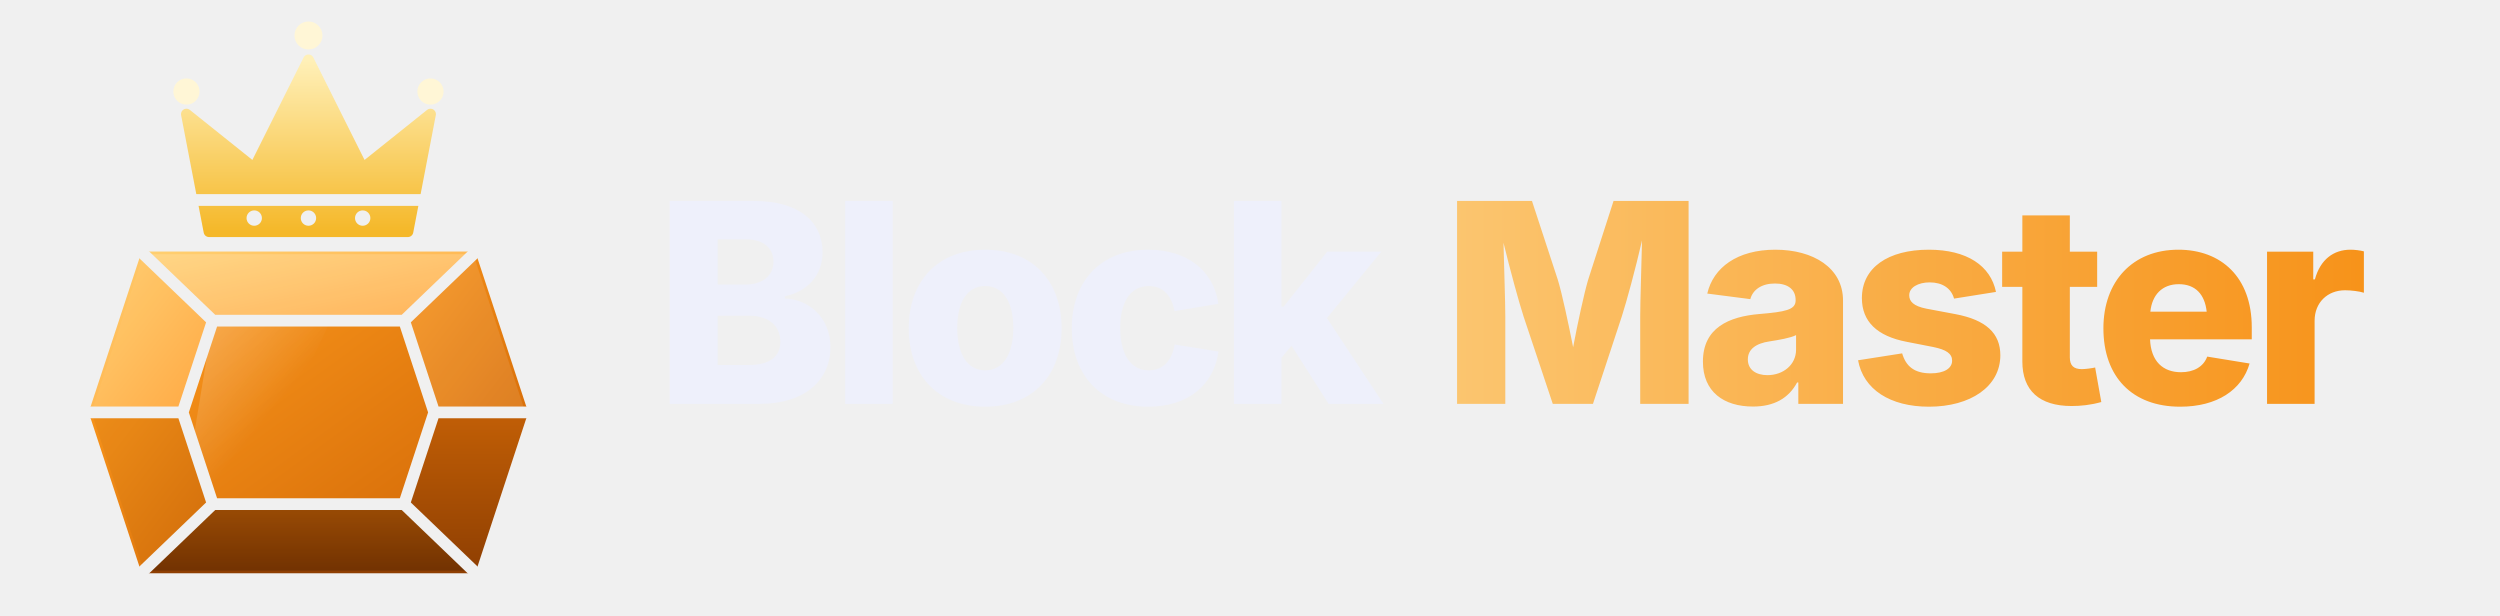
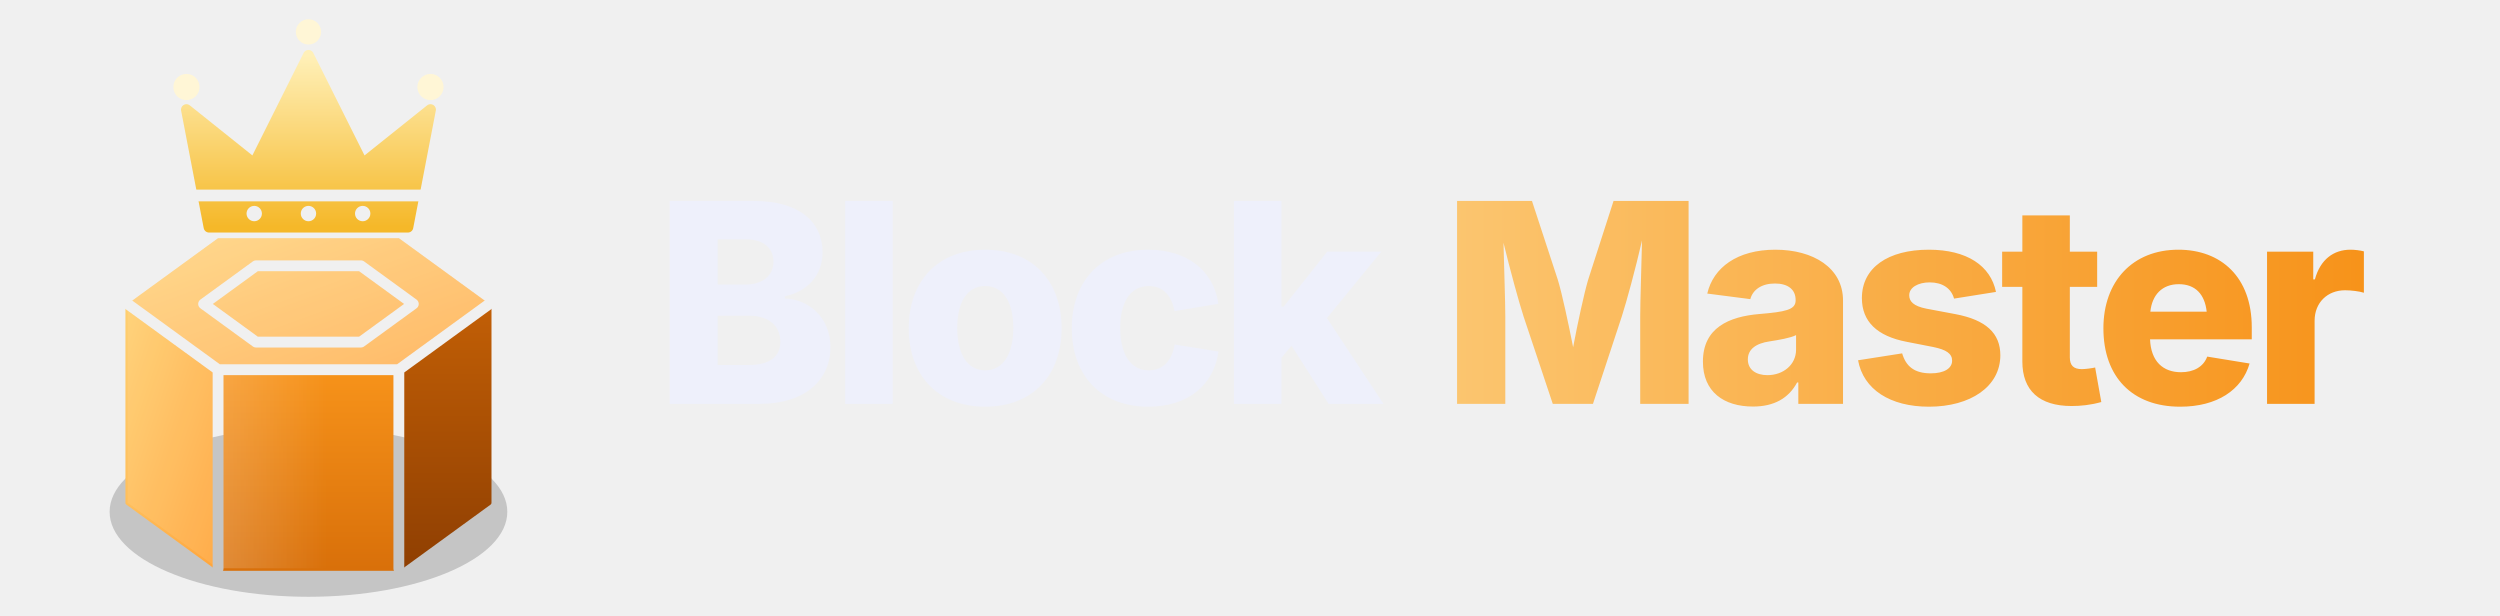
<svg xmlns="http://www.w3.org/2000/svg" viewBox="0 0 520 128" width="520" height="128" role="img" aria-label="Block Master">
  <defs>
    <linearGradient id="wm" x1="0" y1="0" x2="1" y2="0">
      <stop offset="0" stop-color="#fff0b8" />
      <stop offset="1" stop-color="#f7931a" />
    </linearGradient>
  </defs>
  <g transform="translate(4 4) scale(0.94)">
    <defs>
      <linearGradient id="wm-default-top" x1="0" y1="0" x2="1" y2="1">
        <stop offset="0" stop-color="#ffcf70" />
        <stop offset="1" stop-color="#ffa43a" />
      </linearGradient>
-       <linearGradient id="wm-default-left" x1="0" y1="0" x2="1" y2="1">
+       <linearGradient id="wm-default-left" x1="0" y1="0" x2="0" y2="1">
        <stop offset="0" stop-color="#f7931a" />
        <stop offset="1" stop-color="#d9700a" />
      </linearGradient>
      <linearGradient id="wm-default-right" x1="0" y1="0" x2="0" y2="1">
        <stop offset="0" stop-color="#c25f06" />
        <stop offset="1" stop-color="#8f3f02" />
      </linearGradient>
      <linearGradient id="wm-default-crown" x1="0" y1="0" x2="0" y2="1">
        <stop offset="0" stop-color="#fff0b8" />
        <stop offset="1" stop-color="#f5b829" />
      </linearGradient>
-       <linearGradient id="wm-default-table" x1="0" y1="0" x2="1" y2="1">
-         <stop offset="0" stop-color="#f7931a" />
-         <stop offset="1" stop-color="#d9700a" />
+       <linearGradient id="wm-default-lid" x1="0" y1="0" x2="1" y2="1">
+         <stop offset="0" stop-color="#ffcf70" />
+         <stop offset="1" stop-color="#ffa43a" />
      </linearGradient>
-       <linearGradient id="wm-default-sheen" x1="0" y1="0" x2="1" y2="1">
-         <stop offset="0" stop-color="#ffffff" stop-opacity="0.5" />
-         <stop offset="0.55" stop-color="#ffffff" stop-opacity="0" />
+       <linearGradient id="wm-default-sheen" x1="0" y1="0" x2="1" y2="0">
+         <stop offset="0" stop-color="#ffffff" stop-opacity="0.32" />
+         <stop offset="0.6" stop-color="#ffffff" stop-opacity="0" />
      </linearGradient>
-       <clipPath id="wm-default-tablec">
-         <path d="M42.84,66.7 L85.16,66.7 L91.84,87 L85.16,107.3 L42.84,107.3 L36.16,87 Z" />
+       <clipPath id="wm-default-frontc">
+         <path d="M84,77.55 L44,77.55 L44,121.55 L84,121.55 Z" />
      </clipPath>
-       <clipPath id="wm-default-gemc">
-         <path d="M27.52,52 L100.48,52 L112,87 L100.48,122 L27.52,122 L16,87 Z" />
+       <clipPath id="wm-default-lidc">
+         <path d="M104,63 L84,77.55 L44,77.55 L24,63 L44,48.45 L84,48.45 Z" />
      </clipPath>
      <mask id="wm-default-gem" maskUnits="userSpaceOnUse" x="0" y="0" width="128" height="128">
        <rect width="128" height="128" fill="white" />
-         <path d="M27.52,52 L42.84,66.7 M100.48,52 L85.16,66.7 M112,87 L91.84,87 M100.48,122 L85.16,107.3 M27.52,122 L42.84,107.3 M16,87 L36.16,87 M42.84,66.7 L85.16,66.7 L91.84,87 L85.16,107.3 L42.84,107.3 L36.16,87 Z" stroke="black" stroke-width="2.6" stroke-linecap="round" stroke-linejoin="round" fill="none" />
-         <g clip-path="url(#wm-default-tablec)" />
+         <path d="M104,63 L84,77.55 L44,77.55 L24,63 M84,77.55 L84,121.55 M44,77.55 L44,121.55 M87.2,63 L75.6,71.44 L52.4,71.44 L40.8,63 L52.4,54.56 L75.6,54.56 Z" stroke="black" stroke-width="2.4" stroke-linecap="round" stroke-linejoin="round" fill="none" />
+         <g clip-path="url(#wm-default-frontc)" />
      </mask>
      <mask id="wm-default-crownm" maskUnits="userSpaceOnUse" x="0" y="0" width="128" height="128">
        <rect width="128" height="128" fill="white" />
-         <path d="M38,40 L90,40" stroke="black" stroke-width="2.6" />
-         <circle cx="52" cy="44" r="1.7" fill="black" />
-         <circle cx="64" cy="44" r="1.7" fill="black" />
-         <circle cx="76" cy="44" r="1.7" fill="black" />
+         <path d="M38,39 L90,39" stroke="black" stroke-width="2.6" />
+         <circle cx="52" cy="43" r="1.7" fill="black" />
+         <circle cx="64" cy="43" r="1.7" fill="black" />
+         <circle cx="76" cy="43" r="1.7" fill="black" />
      </mask>
    </defs>
+     <ellipse cx="64" cy="109" rx="44" ry="18.8" fill="#000000" opacity="0.18" />
    <g mask="url(#wm-default-gem)" stroke-linejoin="round">
-       <path d="M27.52,52 L100.48,52 L85.16,66.7 L42.84,66.7 Z" fill="url(#wm-default-top)" stroke="url(#wm-default-top)" stroke-width="1.2" />
-       <path d="M27.52,52 L100.48,52 L85.16,66.7 L42.84,66.7 Z" fill="#ffffff" opacity="0.16" />
-       <path d="M16,87 L27.52,52 L42.84,66.7 L36.16,87 Z" fill="url(#wm-default-top)" stroke="url(#wm-default-top)" stroke-width="1.2" />
-       <path d="M16,87 L27.52,52 L42.84,66.7 L36.16,87 Z" fill="#ffffff" opacity="0.04" />
-       <path d="M100.48,52 L112,87 L91.84,87 L85.16,66.7 Z" fill="url(#wm-default-left)" stroke="url(#wm-default-left)" stroke-width="1.2" />
-       <path d="M100.48,52 L112,87 L91.84,87 L85.16,66.7 Z" fill="#ffffff" opacity="0.1" />
-       <path d="M27.52,122 L16,87 L36.16,87 L42.84,107.3 Z" fill="url(#wm-default-left)" stroke="url(#wm-default-left)" stroke-width="1.2" />
-       <path d="M27.52,122 L16,87 L36.16,87 L42.84,107.3 Z" fill="#000000" opacity="0.04" />
-       <path d="M112,87 L100.48,122 L85.16,107.3 L91.84,87 Z" fill="url(#wm-default-right)" stroke="url(#wm-default-right)" stroke-width="1.2" />
-       <path d="M100.48,122 L27.52,122 L42.84,107.3 L85.16,107.3 Z" fill="url(#wm-default-right)" stroke="url(#wm-default-right)" stroke-width="1.2" />
-       <path d="M100.48,122 L27.52,122 L42.84,107.3 L85.16,107.3 Z" fill="#000000" opacity="0.2" />
-       <g clip-path="url(#wm-default-gemc)" />
-       <path d="M42.84,66.7 L85.16,66.7 L91.84,87 L85.16,107.3 L42.84,107.3 L36.16,87 Z" fill="url(#wm-default-table)" />
-       <g clip-path="url(#wm-default-tablec)">
-         <path d="M42.84,66.7 L68.84,66.7 L50.16,107.3 L36.16,107.3 Z" fill="url(#wm-default-sheen)" opacity="0.55" />
+       <path d="M104,63 L84,77.55 L84,121.55 L104,107 Z" fill="url(#wm-default-right)" stroke="url(#wm-default-right)" stroke-width="1" />
+       <path d="M84,77.55 L44,77.55 L44,121.55 L84,121.55 Z" fill="url(#wm-default-left)" stroke="url(#wm-default-left)" stroke-width="1" />
+       <path d="M44,77.55 L24,63 L24,107 L44,121.55 Z" fill="url(#wm-default-top)" stroke="url(#wm-default-top)" stroke-width="1" />
+       <path d="M44,77.55 L24,63 L24,107 L44,121.55 Z" fill="#ffffff" opacity="0.08" />
+       <g clip-path="url(#wm-default-frontc)">
+         <path d="M84,77.55 L44,77.55 L44,121.55 L84,121.55 Z" fill="url(#wm-default-sheen)" opacity="0.6" />
      </g>
+       <path d="M104,63 L84,77.55 L44,77.55 L24,63 L44,48.45 L84,48.45 Z" fill="url(#wm-default-lid)" />
+       <path d="M104,63 L84,77.55 L44,77.55 L24,63 L44,48.45 L84,48.45 Z" fill="#ffffff" opacity="0.22" />
+       <g clip-path="url(#wm-default-lidc)" />
    </g>
    <g mask="url(#wm-default-crownm)" stroke-linejoin="round">
-       <path d="M42,47 L37,21 L52,33 L64,9 L76,33 L91,21 L86,47 Z" fill="url(#wm-default-crown)" stroke="url(#wm-default-crown)" stroke-width="2.4" />
+       <path d="M42,46 L37,20 L52,32 L64,8 L76,32 L91,20 L86,46 Z" fill="url(#wm-default-crown)" stroke="url(#wm-default-crown)" stroke-width="2.4" />
    </g>
-     <circle cx="37" cy="16" r="2.9" fill="#fff6d6" />
-     <circle cx="64" cy="3.6" r="3.1" fill="#fff6d6" />
-     <circle cx="91" cy="16" r="2.9" fill="#fff6d6" />
+     <circle cx="37" cy="15" r="2.9" fill="#fff6d6" />
+     <circle cx="64" cy="2.8" r="2.8" fill="#fff6d6" />
+     <circle cx="91" cy="15" r="2.9" fill="#fff6d6" />
  </g>
  <text x="136" y="84" font-family="Inter, 'Inter Tight', 'Segoe UI', Roboto, Helvetica, Arial, sans-serif" font-size="58" font-weight="800" letter-spacing="-2" fill="#eef0fb">Block<tspan dx="12" fill="url(#wm)">Master</tspan>
  </text>
</svg>
